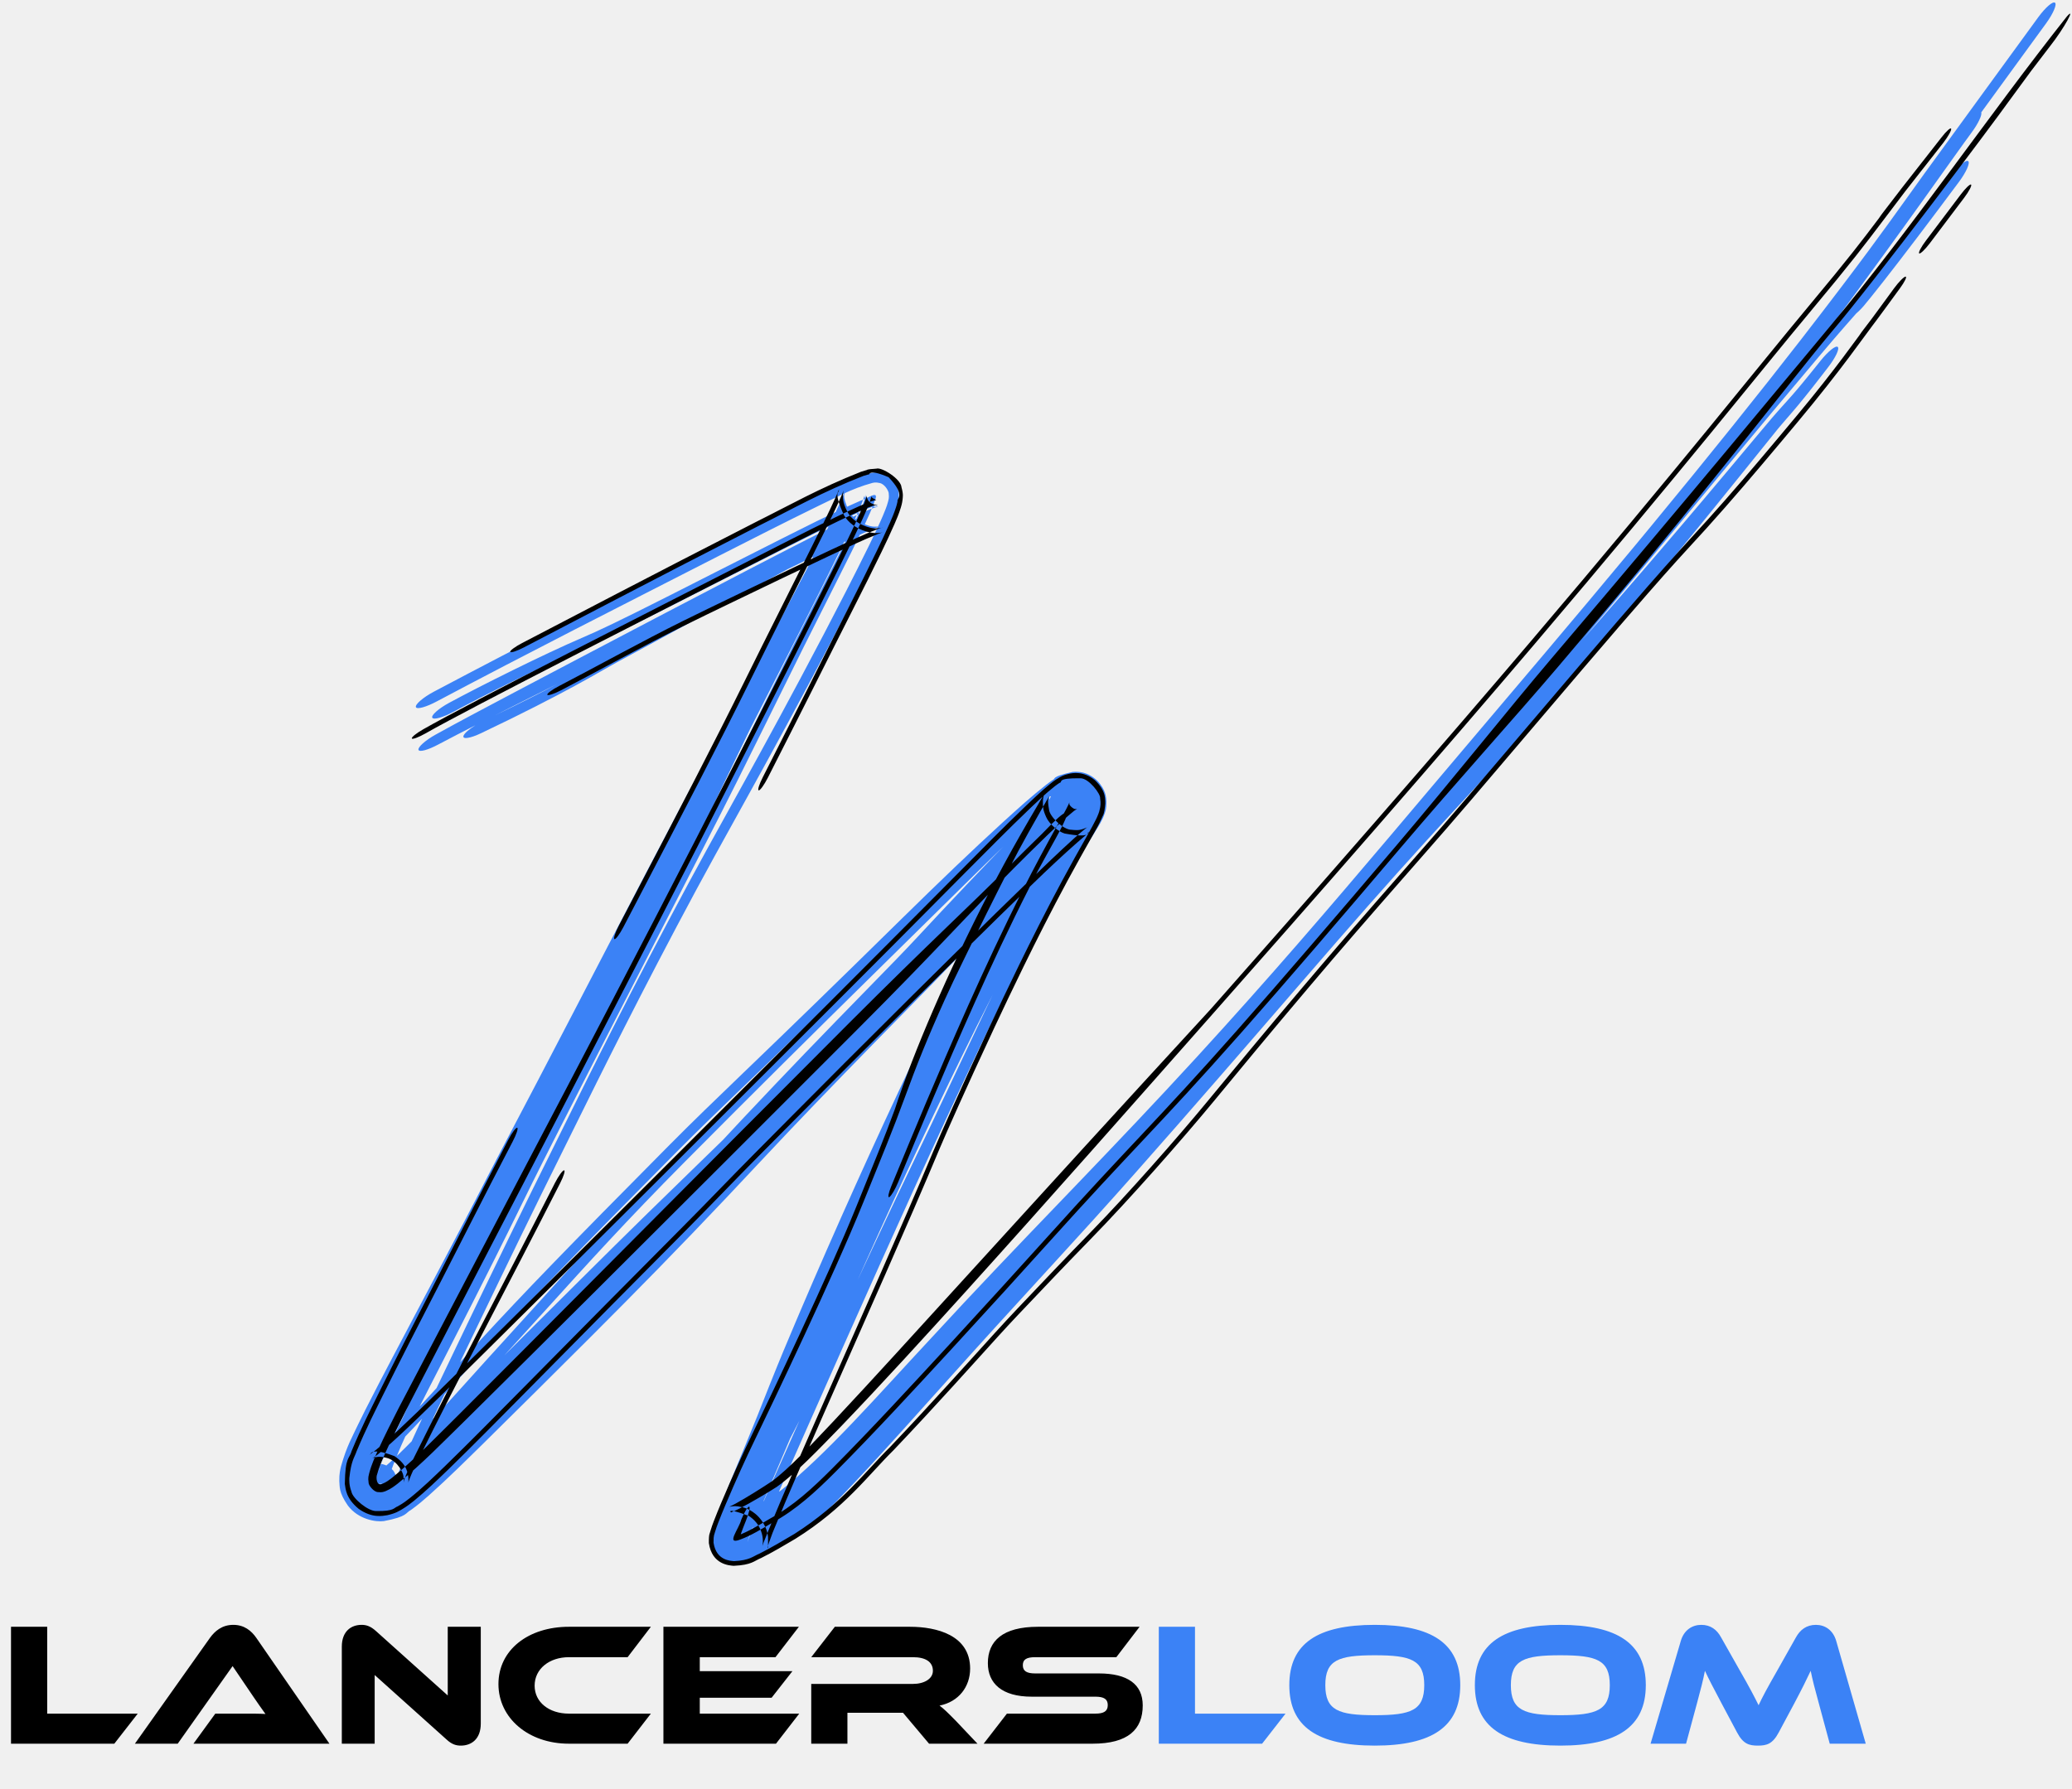
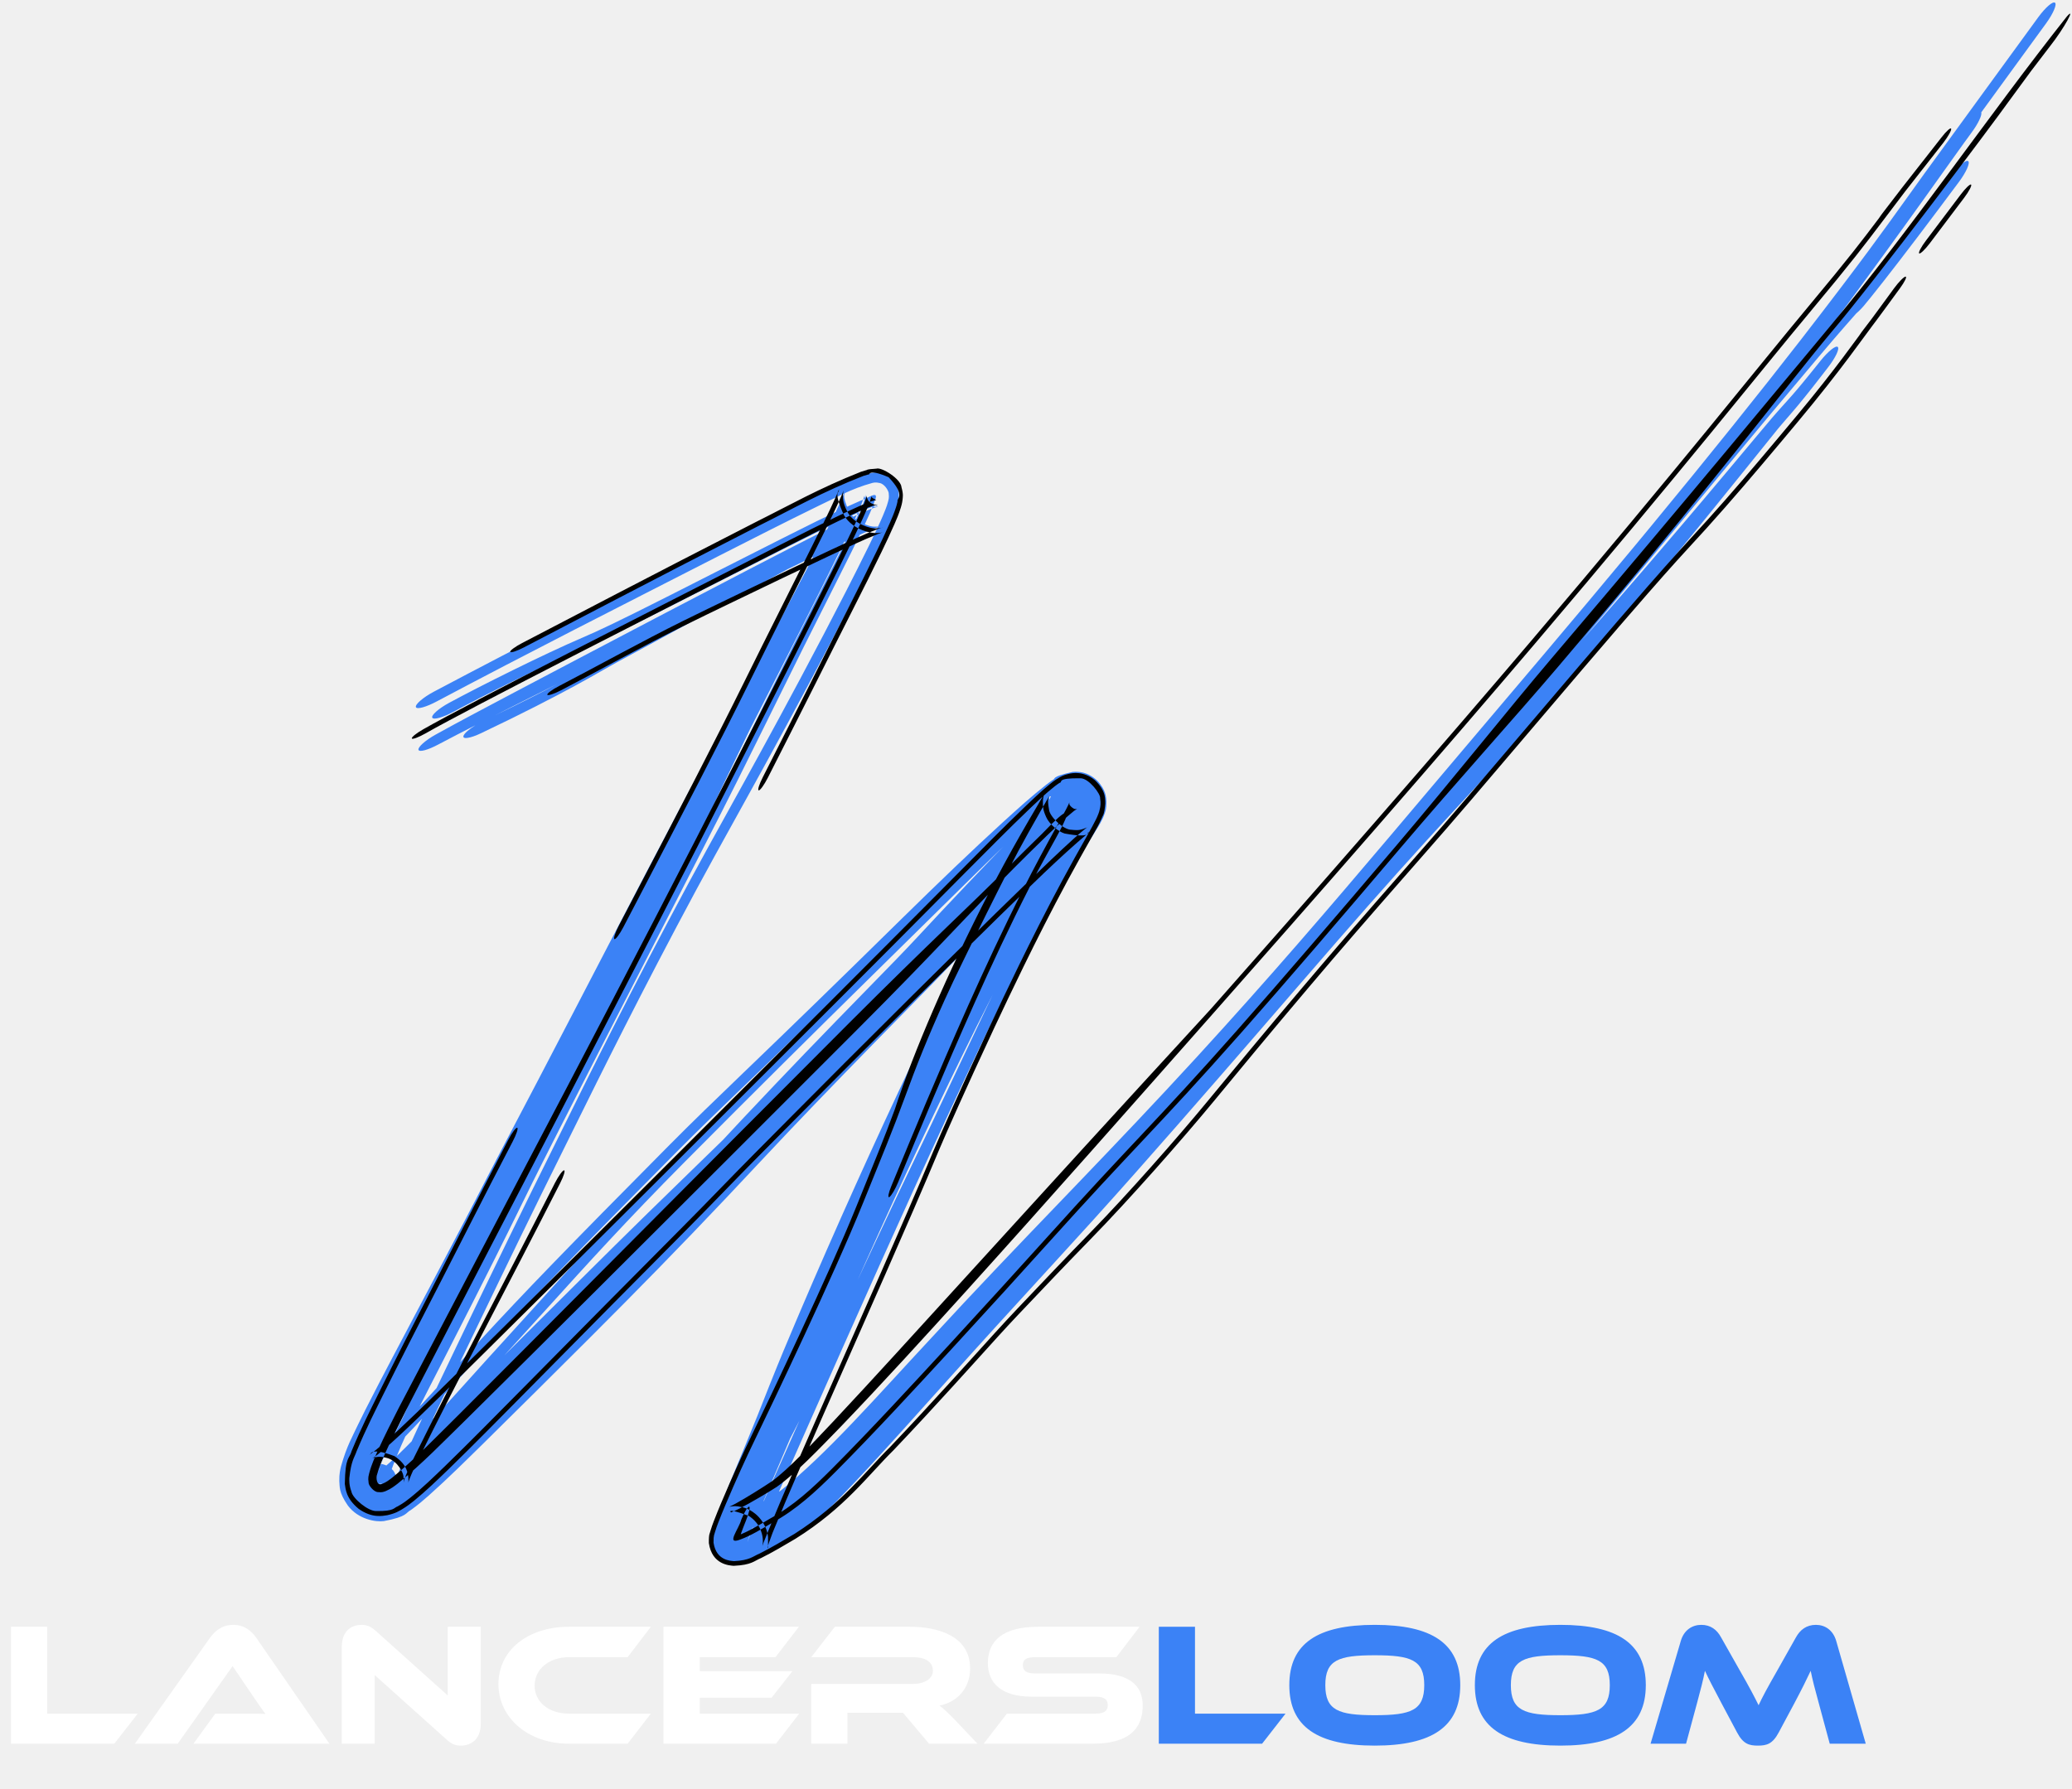
<svg xmlns="http://www.w3.org/2000/svg" width="417" height="360" viewBox="0 0 417 360" fill="none">
  <path d="M134.703 230.512C139.391 225.786 143.891 221.451 149.573 215.982C149.576 215.979 149.579 215.976 149.582 215.973C150.396 215.19 151.233 214.385 152.094 213.556C159.062 206.849 168.079 198.116 181.587 184.827C189.022 177.519 195.864 170.971 201.819 165.531C204.873 162.755 207.491 160.378 210.497 158.009C210.891 157.705 211.271 157.416 211.778 157.064C212.652 156.692 211.264 156.434 215.871 155.382C216.961 155.317 218.766 155.252 220.789 157.109C222.655 159.031 222.601 160.615 222.673 161.332C222.679 163.025 222.478 163.141 222.368 163.617C222.157 164.283 221.994 164.606 221.841 164.929C221.566 165.488 221.328 165.896 221.107 166.272C220.235 167.725 219.523 168.795 218.826 169.873C217.792 171.469 216.776 173.078 214.376 177.316C212.814 180.083 210.73 183.876 207.843 189.419C206.309 192.364 204.541 195.825 202.51 199.893C195.772 213.347 185.895 234.892 176.945 254.83C171.515 266.924 166.412 278.444 162.551 287.164C159.739 293.531 156.91 299.852 154.242 306.134C153.591 307.681 152.884 309.37 152.456 310.614C152.342 310.701 152.363 312.011 152.405 309.834C152.366 309.459 152.309 308.756 151.752 307.779C151.043 306.552 150.032 306.042 150.07 306.054C149.853 305.891 149.209 305.596 148.687 305.505C147.76 305.347 147.653 305.452 147.492 305.461C147.113 305.561 147.94 305.318 148.523 305.024C151.061 303.793 154.783 301.579 157.114 300.054C166.27 292.821 176.372 281.188 187.606 269.139C196.25 259.73 204.899 250.723 213.621 241.64C214.729 240.486 215.874 239.291 216.976 238.143C224.69 230.098 232.581 221.821 240.907 212.731C255.753 196.517 267.148 183.187 279.7 168.37C284.61 162.572 289.689 156.55 295.214 150.02C303.943 139.704 316.534 124.918 328.996 109.894C330.037 108.639 331.129 107.317 332.175 106.051C332.181 106.044 332.186 106.038 332.191 106.031C343.558 92.276 354.513 78.598 362.373 68.465C374.891 52.306 379.301 46.048 383.051 40.847C384.459 38.883 385.752 37.072 387.307 34.918C392.916 27.161 401.463 15.511 410.082 3.643C410.115 3.598 410.148 3.552 410.181 3.507C411.611 1.538 413.13 0.211 413.572 0.544C414.013 0.878 413.209 2.747 411.778 4.716C407.21 11.001 402.746 17.128 398.744 22.611C398.921 23.173 398.132 24.861 396.832 26.625C393.565 31.028 383.992 44.827 368.331 65.974C369.512 64.594 370.484 63.475 371.366 62.464C372.395 61.285 373.173 60.407 373.854 59.634C375.278 58.017 376.201 56.969 377.792 54.999C381.394 50.409 386.921 43.12 392.683 35.368C394.134 33.417 395.667 32.098 396.104 32.435C396.543 32.772 395.719 34.64 394.267 36.593C394.238 36.632 394.21 36.67 394.181 36.708C388.47 44.393 382.756 51.929 378.986 56.726C378.02 57.956 377.198 58.988 376.567 59.773C376.064 60.397 375.424 61.19 375.065 61.603C375.017 61.659 374.925 61.764 374.812 61.889C374.81 61.891 374.808 61.892 374.806 61.895C374.743 61.964 374.423 62.319 374.046 62.675C373.97 62.746 373.804 62.902 373.598 63.072C373.553 63.123 373.508 63.174 373.464 63.224C372.839 63.93 372.198 64.655 371.519 65.429C368.841 68.481 364.692 73.363 356.134 83.593C348.252 93.014 335.122 109.033 318.46 128.815C319.623 127.498 320.757 126.21 321.925 124.876C324.841 121.548 327.715 118.243 330.626 114.866C331.741 113.573 332.804 112.338 333.93 111.023C335.725 108.929 337.505 106.844 339.286 104.745C340.477 103.343 341.699 101.899 342.894 100.484C342.896 100.481 342.899 100.478 342.902 100.475C344.549 98.525 346.239 96.514 347.906 94.526C348.499 93.82 349.08 93.126 349.654 92.441C351.92 89.732 354.189 87.003 356.788 83.933C357.109 83.563 357.453 83.172 357.722 82.868C358.008 82.544 358.284 82.234 358.545 81.943C358.776 81.686 358.996 81.442 359.206 81.209C359.235 81.178 359.263 81.146 359.291 81.115C359.526 80.854 359.75 80.604 359.964 80.364C360.178 80.125 360.384 79.895 360.584 79.668C360.586 79.665 360.588 79.663 360.59 79.661C360.798 79.424 360.96 79.239 361.183 78.98C361.462 78.655 361.7 78.376 361.986 78.036C362.262 77.707 362.548 77.364 362.834 77.017C363.12 76.671 363.409 76.318 363.701 75.96C363.991 75.605 364.297 75.228 364.598 74.855C364.9 74.482 365.204 74.104 365.508 73.725C365.813 73.346 366.12 72.964 366.426 72.581C367.128 71.707 367.902 70.895 368.54 70.382C369.181 69.867 369.65 69.67 369.85 69.833C370.05 69.996 369.967 70.506 369.616 71.258C369.267 72.008 368.662 72.958 367.977 73.848C367.789 74.092 367.6 74.338 367.41 74.585C367.297 74.732 367.182 74.88 367.068 75.028C366.761 75.425 366.45 75.829 366.135 76.234C365.82 76.64 365.5 77.05 365.183 77.455C364.863 77.862 364.538 78.277 364.205 78.697C363.872 79.116 363.53 79.544 363.179 79.979C362.836 80.404 362.442 80.888 362.093 81.308C361.837 81.618 361.518 81.997 361.25 82.314C360.971 82.645 360.693 82.97 360.424 83.284C360.154 83.598 359.891 83.901 359.64 84.192C359.613 84.223 359.586 84.254 359.559 84.285C359.336 84.544 359.126 84.785 358.927 85.016C358.704 85.274 358.494 85.519 358.294 85.754C358.075 86.012 357.943 86.17 357.781 86.365C355.653 88.981 353.081 92.2 350.605 95.275C350.292 95.663 349.98 96.05 349.67 96.433C348.061 98.43 346.408 100.475 344.796 102.462C343.614 103.919 342.415 105.391 341.232 106.84C339.473 108.996 337.723 111.128 335.943 113.288C334.832 114.635 333.782 115.906 332.674 117.241C329.797 120.71 326.932 124.137 324.004 127.611C321.11 131.042 318.17 134.498 315.205 137.949C312.272 141.361 309.183 144.916 306.183 148.313C303.981 150.804 301.679 153.337 299.542 155.666C298.391 156.921 297.266 158.143 296.155 159.346C296.151 159.35 296.147 159.354 296.143 159.358C295.168 160.415 294.202 161.462 293.246 162.498C291.2 164.717 289.187 166.91 287.191 169.103C285.196 171.295 283.218 173.486 281.235 175.7C279.269 177.897 277.275 180.143 275.314 182.368C273.337 184.612 271.414 186.809 269.388 189.137C266.731 192.19 264.102 195.23 261.4 198.352C258.717 201.454 256.012 204.581 253.309 207.702C252.357 208.802 251.405 209.899 250.457 210.992C250.453 210.997 250.449 211.001 250.446 211.005C248.701 213.017 246.909 215.081 245.158 217.094C242.412 220.25 239.666 223.399 236.927 226.526C234.146 229.7 231.372 232.854 228.574 236.011C225.741 239.208 222.889 242.405 219.928 245.673C217.32 248.553 214.68 251.446 212.069 254.301C211.384 255.05 210.722 255.772 210.019 256.54C206.768 260.091 203.601 263.548 200.518 266.941C197.426 270.342 194.369 273.736 191.235 277.226C188.129 280.685 185.014 284.167 181.836 287.689C178.646 291.223 175.478 294.717 172.182 298.214C168.819 301.682 165.75 305.29 160.963 308.513C158.655 310 156.281 311.543 153.696 312.968C152.217 313.651 151.645 314.545 148.044 314.941C147.573 314.954 146.651 314.917 145.687 314.499C145.145 314.19 145.446 314.617 144.115 313.391C142.794 311.851 142.94 310.815 142.884 310.334C142.935 308.519 143.145 308.512 143.261 307.974C143.513 307.127 143.755 306.468 144.003 305.789C144.402 304.707 144.799 303.694 145.201 302.68C145.784 301.21 146.385 299.736 146.956 298.341C147.941 295.939 148.9 293.624 149.829 291.369C150.763 289.104 151.649 286.94 152.516 284.793C153.39 282.623 154.117 280.789 154.962 278.613C157.076 273.323 158.442 270.098 159.968 266.5C160.27 265.788 160.577 265.063 160.896 264.311C162.734 259.998 164.598 255.696 166.454 251.465C168.328 247.194 170.194 242.994 172.105 238.749C173.996 234.546 175.922 230.322 177.863 226.12C179.801 221.925 181.756 217.748 183.744 213.571C185.73 209.4 187.795 205.132 189.808 201.071C190.97 198.726 192.228 196.233 193.416 193.915C194.257 192.276 195.126 190.599 195.956 189.015C196.307 188.344 196.633 187.725 196.982 187.063C198.144 184.861 199.309 182.68 200.425 180.61C201.543 178.534 202.634 176.528 203.71 174.56C204.785 172.592 205.852 170.652 206.914 168.733C208.013 166.744 208.951 165.073 210.081 163.011C210.444 162.345 210.824 161.649 211.129 161.057C211.283 160.758 211.415 160.49 211.498 160.296C211.533 160.214 211.559 160.133 211.521 160.221C211.713 160.674 210.381 158.997 211.886 164.01C213.285 166.785 216.753 166.89 217.215 166.71C217.887 166.605 218.249 166.43 218.361 166.386C218.659 166.254 218.691 166.222 218.702 166.222C218.703 166.227 218.549 166.343 218.416 166.455C218.099 166.716 217.74 167.033 217.361 167.377C216.608 168.062 215.822 168.812 215.021 169.59C213.438 171.131 211.902 172.677 210.307 174.296C209.829 174.783 209.271 175.351 208.772 175.863C207.229 177.445 205.699 179.031 204.151 180.645C202.644 182.218 201.13 183.81 199.622 185.406C198.138 186.977 196.649 188.563 195.138 190.181C192.601 192.902 190.123 195.467 187.921 197.729C185.723 199.986 183.646 202.097 181.609 204.17C181.235 204.55 180.859 204.933 180.481 205.318C178.841 206.986 177.257 208.598 175.66 210.229C173.734 212.196 171.821 214.158 169.912 216.125C168.02 218.075 166.116 220.046 164.251 221.988C162.359 223.959 160.563 225.839 158.63 227.875C156.72 229.886 154.79 231.944 152.673 234.201C150.58 236.434 148.376 238.782 146.142 241.144C143.905 243.509 141.623 245.905 139.357 248.263C137.074 250.639 134.777 253.01 132.515 255.327C130.22 257.678 127.948 259.989 125.678 262.283C123.396 264.59 121.07 266.928 118.848 269.147C115.302 272.689 111.693 276.284 108.146 279.807C104.575 283.354 101.007 286.891 97.423 290.421C93.818 293.956 90.296 297.472 86.261 301.069C85.204 301.994 84.188 302.894 82.668 303.976C81.574 304.518 82.131 305.272 77.237 306.196C75.678 306.404 72.125 305.889 70.006 303.062C68.098 300.301 68.411 299.24 68.285 298.129C68.26 296.621 68.487 295.81 68.621 295.208C69.837 290.914 70.897 289.285 72.063 286.757C72.552 285.75 73.071 284.708 73.581 283.696C75.375 280.145 77.197 276.674 79.014 273.222C79.027 273.198 79.04 273.174 79.053 273.149C81.376 268.739 83.668 264.418 85.989 260.028C86.827 258.444 87.662 256.865 88.478 255.319C89.294 253.773 90.128 252.19 90.933 250.659C91.751 249.106 92.57 247.545 93.363 246.028C94.174 244.477 94.955 242.978 95.743 241.458C96.471 240.055 97.18 238.678 97.96 237.165C98.031 237.026 98.103 236.888 98.174 236.749C99.037 235.075 99.998 233.222 100.924 231.464C103.352 226.859 105.723 222.345 108.121 217.76C110.52 213.175 112.912 208.584 115.315 203.965C116.255 202.158 117.196 200.346 118.139 198.531C119.607 195.708 121.078 192.876 122.557 190.034C124.989 185.358 127.422 180.691 129.894 175.968C132.348 171.281 134.817 166.586 137.306 161.875C139.779 157.195 142.299 152.448 144.759 147.83C147.534 142.62 150.277 137.474 153.024 132.302C155.766 127.138 158.517 121.941 161.195 116.817C163.882 111.655 166.615 106.449 168.956 101.458C169.476 100.428 170.252 98.197 170.053 99.053C170.187 99.459 169.172 99.31 170.929 103.002C172.118 105.155 175.179 106.095 176.074 106.014C177.151 106.034 177.469 105.885 177.541 105.878C177.416 105.902 177.236 105.946 177.059 105.999C176.687 106.111 176.108 106.33 175.522 106.569C173.122 107.558 170.443 108.824 167.862 110.047C164.745 111.53 161.616 113.055 158.48 114.593C156.861 115.471 155.302 116.32 153.804 117.138C142.748 123.178 134.758 127.598 124.166 133.311C123.16 133.865 122.34 134.333 121.353 134.896C121.162 135.005 120.961 135.119 120.756 135.236C119.466 135.972 117.968 136.821 115.879 137.957C111.723 140.223 105.236 143.597 96.782 147.608C94.659 148.617 93.081 148.873 93.27 148.154C93.413 147.645 94.365 146.807 95.674 145.996C93.147 147.284 90.649 148.566 88.189 149.875C87.207 150.398 86.246 150.807 85.499 151.01C84.753 151.212 84.29 151.187 84.218 150.932C84.145 150.676 84.468 150.21 85.11 149.637C85.752 149.064 86.656 148.438 87.642 147.889C90.253 146.438 92.882 145.027 95.527 143.615C98.185 142.197 100.807 140.808 103.465 139.403C106.129 137.996 108.767 136.605 111.431 135.202C114.083 133.805 116.744 132.405 119.407 131.005C122.085 129.598 124.714 128.215 127.389 126.812C128.991 125.97 130.612 125.121 132.204 124.286C132.797 123.975 133.376 123.671 133.955 123.368C134.428 123.12 134.906 122.871 135.395 122.615C140.549 119.916 145.756 117.197 150.921 114.518C156.11 111.828 161.299 109.144 166.497 106.549C169.091 105.261 171.718 103.954 174.265 102.857C174.891 102.591 175.519 102.34 176.058 102.173C176.106 102.097 177.566 101.978 176.025 102.026C174.526 101.987 173.825 99.664 173.987 99.774C173.998 99.584 173.999 99.681 173.979 99.752C173.755 100.634 173.118 102.116 172.558 103.385C170.217 108.604 167.581 113.857 164.995 119.056C162.403 124.247 159.746 129.493 157.109 134.685C155.075 138.689 153.043 142.677 150.993 146.694C150.242 148.256 149.453 149.883 148.715 151.404C146.51 155.947 144.36 160.468 142.232 164.937C146.226 157.079 149.37 150.73 152.354 144.685C152.757 143.869 153.141 143.088 153.539 142.282C157.596 134.049 161.515 126.173 166.866 115.608C168.764 111.846 170.546 108.279 172.131 104.901C172.909 103.228 173.713 101.493 174.17 100.104C174.426 100.048 173.665 98.379 174.704 100.965C176.608 102.565 176.724 101.505 176.479 101.749C176.274 101.8 176.134 101.838 175.959 101.891C175.292 102.092 174.525 102.402 173.79 102.713C167.77 105.359 162.393 108.15 157.641 110.521C148.169 115.294 141.082 118.922 135.642 121.671C124.765 127.176 120.032 129.446 115.528 131.377C109.153 134.112 97.212 140.055 91.328 143.247C89.189 144.403 87.256 144.963 86.999 144.473C86.736 143.987 88.263 142.627 90.409 141.467C96.648 138.082 109.564 131.637 117.151 128.387C120.531 126.939 124.346 125.141 135.064 119.717C140.419 117.012 147.427 113.424 156.861 108.671C161.602 106.308 166.906 103.546 173.07 100.843C174.444 100.457 177.086 98.392 176.061 100.767C175.503 102.424 174.711 104.097 173.918 105.81C172.314 109.224 170.525 112.803 168.618 116.582C163.451 126.784 159.674 134.376 155.672 142.502C155.27 143.315 154.885 144.098 154.488 144.902C154.486 144.907 154.483 144.912 154.481 144.917C150.806 152.363 146.786 160.48 141.221 171.322C128.378 196.345 111.162 229.967 107.17 238.026C106.399 239.584 105.63 241.147 104.846 242.744C101.798 248.951 98.15 256.358 89.579 273.1C87.71 276.76 85.524 280.981 83.159 285.674C81.53 289.226 79.875 292.756 78.712 296.075C78.456 296.77 78.204 297.982 78.267 297.811C78.321 297.791 78.011 296.544 76.918 296.277C76.054 296.109 76.093 296.294 76.102 296.248C76.18 296.206 76.501 296.005 76.787 295.787C77.974 294.884 79.276 293.646 80.398 292.57C84.435 288.657 87.998 284.717 91.435 280.933C92.423 279.842 93.415 278.74 94.412 277.633C96.799 274.981 99.222 272.287 101.552 269.745C103.459 267.668 105.375 265.549 107.451 263.255C114.963 254.953 123.975 244.977 136.291 232.571C149.347 219.419 160.626 208.241 170.365 198.638C163.189 205.647 157.595 211.049 152.937 215.535C152.06 216.378 151.217 217.19 150.404 217.973C144.681 223.481 140.518 227.492 136.161 231.884C115.334 252.881 107.664 260.838 99.17 270.054C96.919 272.494 94.482 275.181 91.863 278.061C89.201 280.982 86.406 284.062 83.398 287.25C81.938 288.797 80.359 290.441 78.77 291.986C77.952 292.777 77.184 293.5 76.397 294.155C76.046 294.45 75.64 294.749 75.497 294.841C75.521 294.893 75.187 294.771 76.507 294.692C77.136 294.627 78.821 295.281 79.375 296.386C79.846 297.246 79.777 297.66 79.791 297.826C79.945 296.658 82.608 290.537 84.547 286.425C86.633 281.952 88.859 277.312 91.148 272.537C91.15 272.534 91.151 272.53 91.153 272.526C92.07 270.619 92.98 268.725 93.877 266.854C99.478 255.207 105.387 242.997 111.278 231.16C111.916 229.879 112.652 228.388 113.517 226.634C118.483 216.575 127.214 198.902 138.598 177.734C141.108 173.065 143.763 168.274 146.798 162.787C147.722 161.118 148.682 159.382 149.681 157.571C153.982 149.763 159.212 140.227 165.915 127.432C168.684 122.129 171.728 116.266 174.825 109.953C175.609 108.346 176.367 106.773 177.129 105.083C177.516 104.222 177.88 103.395 178.239 102.46C178.411 102.003 178.586 101.542 178.749 100.896C178.81 100.554 178.967 100.337 178.863 99.339C178.883 98.937 178.129 97.442 177.023 97.226C176.113 97.009 175.77 97.189 175.566 97.213C171.249 98.395 168.311 100.158 164.805 101.79C158.092 105.064 151.362 108.498 144.702 111.884C124.629 122.14 106.237 131.46 87.974 141.155C87.971 141.157 87.967 141.159 87.963 141.162C85.805 142.319 83.9 142.863 83.701 142.34C83.509 141.814 85.108 140.416 87.273 139.257C105.595 129.539 123.912 120.256 143.935 110.027C150.497 106.691 157.177 103.282 163.891 100.008C167.516 98.341 170.055 96.644 175.245 95.234C175.607 95.224 176.282 94.757 178.273 95.561C180.456 96.573 180.869 98.859 180.882 99.373C180.948 100.742 180.75 101.057 180.673 101.459C180.47 102.235 180.266 102.761 180.085 103.238C179.697 104.242 179.323 105.089 178.918 105.989C178.137 107.714 177.358 109.33 176.566 110.952C173.411 117.379 170.339 123.291 167.532 128.665C160.723 141.656 155.389 151.381 151.023 159.305C149.96 161.234 148.983 162.998 148.032 164.719C145.037 170.131 142.54 174.636 140.159 179.064C129.136 199.561 120.728 216.577 115.751 226.66C114.86 228.462 114.086 230.03 113.423 231.362C107.641 242.98 101.819 255.008 96.231 266.629C95.327 268.508 94.409 270.416 93.536 272.238C93.535 272.241 93.533 272.245 93.531 272.249C89.103 281.631 83.754 291.947 81.752 298.316C81.737 298.385 81.765 298.441 81.799 298.024C81.694 298.107 82.586 294.886 78.176 292.963C74.82 292.183 74.904 293.08 74.626 293.028C74.474 293.093 74.542 293.055 74.62 292.991C75.052 292.669 75.814 292.003 76.517 291.34C77.967 289.976 79.395 288.506 80.782 287.053C83.58 284.118 86.171 281.267 88.726 278.466C91.48 275.444 94.092 272.566 96.692 269.746C105.69 259.984 113.811 251.573 134.703 230.512ZM99.582 144.011C104.858 141.482 109.086 139.318 112.232 137.644C109.541 138.995 106.842 140.35 104.158 141.702C102.633 142.47 101.106 143.24 99.582 144.011ZM81.047 285.419C81.447 284.551 81.851 283.682 82.254 282.818C81.09 285.138 79.893 287.543 78.761 289.941C78.054 291.444 77.392 292.885 76.78 294.406C76.473 295.176 76.181 295.952 75.974 296.732C75.707 297.347 75.807 299.201 76.94 298.608C74.742 299.038 76.174 296.316 76.428 295.392C76.892 294.148 77.362 293.093 77.906 291.899C78.924 289.682 80.022 287.467 81.047 285.419ZM137.742 233.953C126.127 245.652 117.863 254.8 110.392 263.056C108.258 265.415 106.135 267.755 104.091 269.988C103.219 270.937 102.355 271.887 101.512 272.82C106.789 267.572 111.675 262.707 115.645 258.753C127.525 246.921 134.369 240.272 140.385 234.43C142.125 232.741 143.8 231.115 145.503 229.454C146.842 228.012 148.239 226.512 149.651 225.008C151.634 222.897 153.783 220.623 155.832 218.468C157.887 216.305 159.989 214.107 162.056 211.958C164.128 209.804 166.209 207.654 168.279 205.524C170.209 203.537 172.151 201.548 174.046 199.608C174.154 199.497 174.262 199.387 174.369 199.277C176.338 197.261 178.276 195.279 180.06 193.438C181.845 191.594 183.341 190.03 184.64 188.628C186.278 186.863 187.94 185.081 189.589 183.324C191.275 181.53 192.882 179.827 194.572 178.053C196.208 176.332 197.913 174.556 199.539 172.872C200.088 172.305 200.664 171.711 201.18 171.179C201.416 170.937 201.687 170.659 201.932 170.407C198.56 173.684 195.081 177.107 191.517 180.622C186.358 185.71 180.832 191.139 174.739 197.141C164.362 207.36 152.353 219.234 137.742 233.953ZM194.78 210.791C195.64 208.964 196.906 206.261 198.551 202.814C198.95 201.979 199.344 201.154 199.788 200.233C199.777 200.254 199.766 200.276 199.756 200.297C198.629 202.49 197.581 204.559 196.484 206.757C194.517 210.703 192.638 214.547 190.756 218.451C188.867 222.37 187.008 226.284 185.163 230.213C183.315 234.149 181.48 238.107 179.677 242.035C177.856 246.004 176.078 249.918 174.298 253.885C173.734 255.141 173.163 256.419 172.601 257.681C173.914 254.883 175.276 251.963 176.717 248.883C177.866 246.428 179.07 243.862 180.342 241.171C180.829 240.143 181.425 238.896 182.119 237.448C184.879 231.696 189.192 222.686 194.78 210.791ZM159.02 289.574C158.634 290.486 158.239 291.415 157.847 292.336C156.746 294.919 155.667 297.437 154.612 299.919C153.88 301.64 153.145 303.379 152.455 305.053C152.153 305.786 151.875 306.468 151.593 307.178C151.144 308.309 150.63 309.63 150.422 310.408C153.137 302.984 157.144 294.548 160.736 286.318C160.785 286.207 160.837 286.09 160.884 285.984C160.239 287.227 159.623 288.412 159.02 289.574Z" fill="#3B82F6" />
  <path d="M112.538 138.082C120.225 134.086 129.613 128.88 137.299 125.077C137.406 125.024 137.514 124.971 137.622 124.917C140.763 123.364 143.982 121.806 147.872 119.933C148.363 119.697 148.877 119.45 149.395 119.2C154.002 116.991 159.695 114.226 167.363 110.623C170.547 109.139 173.848 107.576 176.435 106.577C176.742 106.461 177.014 106.368 177.207 106.311C177.306 106.282 177.381 106.263 177.453 106.247C177.375 106.223 178.543 106.168 176.405 106.357C175.565 106.527 171.829 105.572 170.539 103.011C169.432 100.918 169.705 100.059 169.664 99.644C169.708 98.756 169.771 98.768 169.773 98.702C169.786 98.646 169.695 98.923 169.595 99.171C169.158 100.279 168.471 101.757 167.844 103.079C165.234 108.536 162.608 113.686 160.342 118.215C155.799 127.256 152.507 133.899 150.93 137.096C144.663 149.782 137.685 163.197 128.144 181.483C127.27 183.158 126.375 184.869 125.458 186.626C124.714 188.052 123.911 189.134 123.663 189.044C123.415 188.956 123.816 187.73 124.56 186.304C125.459 184.583 126.332 182.91 127.187 181.272C127.19 181.264 127.194 181.257 127.198 181.249C136.8 162.848 143.625 149.727 149.749 137.333C151.348 134.092 154.723 127.286 159.378 118.025C161.703 113.38 164.394 108.11 167.053 102.54C167.69 101.196 168.4 99.65 168.771 98.681C168.854 98.488 168.915 98.181 168.807 98.711C169.012 99.219 167.532 98.641 169.862 103.72C171.698 106.854 175.773 107.453 176.623 107.297C177.817 107.215 177.884 107.103 177.861 107.122C177.483 107.203 177.181 107.302 176.499 107.566C173.812 108.636 170.454 110.227 167.191 111.754C159.447 115.404 153.701 118.194 149.064 120.421C148.552 120.667 148.065 120.901 147.581 121.134C147.57 121.14 147.558 121.145 147.547 121.151C143.624 123.041 140.553 124.527 137.545 126.015C137.481 126.047 137.418 126.079 137.354 126.111C129.583 129.956 120.375 135.074 112.927 138.945C111.49 139.691 110.259 140.094 110.151 139.856C110.045 139.617 111.104 138.827 112.538 138.082ZM173.715 242.096C170.565 249.871 165.955 260.025 161.809 268.954C157.634 277.937 153.754 286.053 151.904 289.856C150.093 293.583 148.202 297.744 146.041 302.84C145.551 304.006 145.037 305.239 144.533 306.559C144.316 307.137 144.11 307.676 143.888 308.426C143.797 308.884 143.58 308.9 143.604 310.535C144.148 314.189 147.084 314.185 147.74 314.252C150.908 314.095 151.518 313.288 152.879 312.72C155.32 311.493 157.538 310.154 159.911 308.754C169.473 302.646 174.183 296.165 179.164 291.246C183.91 286.255 187.738 282.078 190.844 278.671C192.121 277.271 193.349 275.915 194.437 274.713C194.438 274.711 194.44 274.709 194.442 274.707C198.671 270.03 201.759 266.592 204.773 263.414C210.058 257.845 214.345 253.32 219.642 247.89C226.926 240.429 236.758 229.266 242.912 221.814C243.248 221.407 243.592 220.989 243.942 220.566C248.414 215.149 253.893 208.502 262.254 198.622C269.194 190.418 275.348 183.359 280.813 177.124C282.379 175.337 283.875 173.634 285.31 171.997C288.933 167.864 292.164 164.168 295.17 160.634C313.776 138.754 324.542 126.125 331.388 118.3C336.677 112.243 339.703 108.952 341.896 106.567C342.555 105.851 343.134 105.223 343.685 104.61C348.523 99.238 352.852 94.141 357.987 88.014C359.134 86.645 360.304 85.245 361.552 83.75C365.684 78.796 368.62 75.001 370.904 71.963C371.892 70.648 372.757 69.476 373.57 68.37C373.585 68.349 373.6 68.329 373.615 68.308C373.728 68.155 373.841 68.002 373.952 67.851C374.036 67.737 374.118 67.623 374.202 67.509C374.232 67.462 374.26 67.421 374.281 67.39C374.297 67.365 374.31 67.346 374.318 67.334C374.32 67.331 374.321 67.329 374.323 67.326C374.472 67.104 374.607 66.918 374.634 66.88C374.682 66.813 374.726 66.755 374.748 66.725C374.864 66.568 375.02 66.362 375.124 66.225C375.39 65.876 375.854 65.269 376.565 64.339C377.175 63.524 377.751 62.737 378.478 61.741C378.524 61.678 378.569 61.616 378.615 61.553C379.322 60.584 380.137 59.465 381.183 58.04C382.131 56.75 383.16 55.703 383.5 55.684C383.835 55.671 383.342 56.708 382.4 57.993C381.421 59.328 380.646 60.394 379.944 61.356C379.9 61.418 379.855 61.479 379.811 61.541C379.077 62.547 378.369 63.515 377.612 64.525C377.357 64.865 377.093 65.216 376.844 65.543C376.403 66.134 375.891 66.83 375.304 67.63C375.185 67.792 375.062 67.959 374.936 68.13C374.132 69.225 373.171 70.531 372.103 71.954C369.572 75.325 366.303 79.546 361.805 84.934C360.606 86.371 359.487 87.707 358.353 89.061C353.189 95.219 348.565 100.661 343.398 106.392C342.696 107.169 342.012 107.913 341.275 108.714C339.069 111.112 336.516 113.879 331.619 119.483C325.088 126.944 314.572 139.275 296.07 161.036C292.914 164.747 289.468 168.689 285.781 172.893C284.375 174.497 282.933 176.141 281.462 177.819C276.081 183.959 270.119 190.797 263.42 198.717C255.25 208.375 249.905 214.859 245.464 220.243C245.31 220.429 245.156 220.616 245.003 220.802C244.812 221.033 244.623 221.262 244.436 221.489C237.881 229.429 227.416 241.326 219.386 249.545C214.309 254.747 210.191 259.093 204.936 264.629C202.334 267.368 199.67 270.337 195.533 274.913C194.389 276.177 193.083 277.618 191.687 279.151C188.506 282.639 184.634 286.865 179.808 291.941C174.731 296.933 170.033 303.541 160.076 309.758C157.773 311.113 155.623 312.408 153.185 313.624C151.782 314.181 151.338 315.036 147.643 315.194C146.856 315.12 143.297 315.007 142.661 310.615C142.63 308.65 142.878 308.692 142.972 308.187C143.207 307.392 143.416 306.844 143.634 306.263C144.158 304.887 144.692 303.609 145.21 302.378C147.388 297.244 149.501 292.574 151.587 288.292C153.309 284.757 157.063 276.914 161.129 268.167C165.222 259.354 169.474 249.963 172.243 243.121C172.531 242.411 172.822 241.694 173.112 240.978C175.614 234.811 178.187 228.527 180.06 223.375C183.895 211.659 190.71 195.797 198.978 179.802C201.04 175.819 203.223 171.791 205.471 167.862C206.592 165.899 207.75 163.935 208.834 162.086C209.361 161.186 209.978 160.124 210.203 159.672C210.24 159.633 210.273 159.373 210.039 160.24C209.985 160.541 209.866 160.725 209.887 161.891C209.945 162.498 209.867 162.981 210.559 164.495C211.164 165.89 213.027 167.427 214.273 167.788C219.893 168.808 218.501 167.494 219.115 167.565C219.911 167.117 219.253 167.482 219.005 167.701C213.237 172.532 207.006 178.747 201.855 183.731C201.587 183.993 201.315 184.258 201.039 184.528C176.987 208.125 159.806 225.56 153.918 231.474C153.644 231.75 153.394 232.002 153.17 232.228C152.969 232.43 152.789 232.613 152.629 232.774C150.232 235.189 148.134 237.347 145.937 239.608C145.817 239.731 145.697 239.855 145.577 239.978C143.254 242.369 140.812 244.877 137.9 247.804C127.062 258.694 118.257 267.614 110.627 275.339C109.227 276.756 107.864 278.134 106.502 279.512C106.498 279.516 106.494 279.52 106.49 279.524C100.592 285.48 95.457 290.712 90.308 295.717C87.927 298.01 85.82 300.063 83.31 302.111C82.603 302.672 81.989 303.167 80.914 303.817C80.291 304.157 79.741 304.597 77.963 305.003C77.003 305.15 74.893 305.657 72.176 303.72C69.59 301.584 69.576 299.756 69.395 298.715C69.484 293.079 70.325 293.741 70.78 292.053C72.778 287.214 74.493 283.953 76.019 280.83C76.952 278.948 77.853 277.152 78.675 275.518C80.486 271.922 82.046 268.852 83.683 265.685C86.772 259.71 89.599 254.161 92.365 248.736C92.617 248.241 92.858 247.77 93.103 247.29C96.118 241.377 99.082 235.577 102.296 229.432C103.038 228.012 103.849 226.922 104.096 227.013C104.342 227.105 103.933 228.344 103.191 229.763C100.07 235.729 97.173 241.396 94.161 247.302C93.915 247.786 93.67 248.266 93.423 248.751C90.649 254.191 87.784 259.812 84.635 265.903C83.069 268.934 81.58 271.863 79.806 275.381C78.991 276.999 78.067 278.838 77.065 280.854C75.523 283.999 73.788 287.317 71.778 292.112C71.303 293.494 70.69 293.961 70.302 297.52C70.295 297.969 70.225 298.901 70.729 300.262C70.946 301.622 74.144 304.276 75.759 304.167C79.424 304.233 79.257 303.482 80.019 303.237C81.3 302.521 81.805 302.083 82.509 301.54C85.087 299.463 87.158 297.434 89.567 295.118C94.625 290.206 99.726 285.01 105.606 279.073C106.98 277.683 108.342 276.305 109.772 274.856C117.411 267.124 126.272 258.147 137.166 247.2C139.919 244.434 142.232 242.058 144.547 239.676C144.677 239.543 144.807 239.409 144.936 239.276C147.114 237.036 149.329 234.756 151.86 232.206C152.199 231.865 152.631 231.43 153.15 230.906C159.049 224.982 176.295 207.479 200.443 183.788C200.519 183.715 200.594 183.641 200.669 183.569C204.697 179.632 208.334 176.104 211.557 173.045C213.2 171.486 214.722 170.059 216.159 168.765C216.86 168.135 217.568 167.513 218.18 167.013C218.451 166.789 218.792 166.532 218.863 166.488C218.824 166.48 219.154 166.449 217.979 166.87C217.566 166.952 217.333 167.226 215.598 167.027C214.036 167.054 211.195 164.351 211.116 162.928C210.697 160.602 211.121 160.625 211.131 160.305C210.83 160.788 208.218 165.373 206.968 167.61C205.527 170.193 204.286 172.524 203.178 174.694C199.682 181.559 197.163 186.682 195.078 190.908C194.684 191.709 194.313 192.467 193.956 193.198C192.423 196.334 191.233 198.816 190.101 201.319C186.69 208.882 184.452 214.454 181.984 221.218C179.886 226.969 177.051 233.884 174.587 239.949C174.583 239.958 174.58 239.967 174.576 239.976C174.283 240.695 173.995 241.404 173.715 242.096ZM394.58 39.19C395.549 37.899 396.492 36.99 396.692 37.157C396.893 37.325 396.273 38.509 395.304 39.8C393.006 42.864 390.692 45.929 388.365 48.992C387.389 50.276 386.441 51.171 386.241 51.004C386.044 50.831 386.669 49.662 387.645 48.377C389.971 45.317 392.284 42.252 394.58 39.19ZM180.772 237.943C180.17 239.39 179.373 240.742 178.993 240.96C178.614 241.176 178.793 240.179 179.394 238.731C179.713 237.965 180.23 236.708 180.931 235.011C183.457 228.917 188.28 217.149 194.831 202.453C198.113 195.119 201.843 187.055 206.079 178.699C208.2 174.515 210.478 170.257 212.857 166.001C213.448 164.936 214.053 163.862 214.609 162.809C214.864 162.328 215.193 161.632 215.215 161.481C215.218 161.493 215.176 161.508 215.216 161.808C215.128 162.117 216.177 162.998 216.485 162.851C216.961 162.8 216.762 162.787 216.714 162.839C216.575 162.921 216.341 163.088 216.116 163.264C214.338 164.689 212.518 166.466 210.736 168.171C208.325 170.497 206.206 172.607 204.164 174.647C195.483 183.347 189.007 190.763 172.389 207.385C154.947 224.844 137.478 242.313 119.989 259.739C111.236 268.458 102.527 277.13 93.711 285.84C89.261 290.175 85.084 294.552 80.038 298.65C79.38 299.139 78.773 299.668 77.624 300.152C77.267 300.268 76.966 300.462 76.07 300.353C75.201 300.337 74.167 298.961 74.187 298.501C74.013 297.332 74.217 297.035 74.309 296.536C74.783 294.739 75.459 293.308 76.083 291.903C77.391 289.032 78.785 286.285 80.208 283.498C103.067 239.757 126.23 196.182 148.589 152.226C155.04 139.533 161.554 126.863 167.855 114.195C169.432 111.01 170.988 107.854 172.467 104.642C173.181 103.074 173.966 101.364 174.374 100.027C174.42 99.871 174.448 99.722 174.445 99.731C174.476 99.486 174.159 101.071 175.989 101.558C177.48 101.538 175.865 101.681 175.753 101.786C175.046 102.015 174.261 102.342 173.469 102.687C167.14 105.525 160.778 108.84 154.435 112.059C133.31 122.86 94.426 142.595 85.618 147.642C84.23 148.423 83.006 148.885 82.889 148.65C82.773 148.416 83.807 147.577 85.201 146.792C93.993 141.757 132.723 122.1 153.786 111.328C160.116 108.113 166.45 104.818 172.836 101.931C173.633 101.581 174.432 101.241 175.208 100.971C175.589 100.838 175.991 100.721 176.346 100.639C176.672 100.741 175.268 100.272 175.394 99.875C175.38 99.69 175.386 99.914 175.344 100.056C174.965 101.473 174.16 103.192 173.451 104.768C171.988 107.958 170.425 111.135 168.853 114.313C162.547 127.003 156.062 139.615 149.618 152.294C127.236 196.297 104.262 240.135 81.628 284.055C80.215 286.86 78.846 289.595 77.568 292.432C76.968 293.79 76.302 295.27 75.892 296.794C75.637 297.336 75.761 299.264 76.918 298.694C77.721 298.398 78.37 297.874 78.956 297.432C83.799 293.481 88.032 289.008 92.445 284.66C101.232 275.885 109.91 267.156 118.642 258.382C136.088 240.847 153.536 223.298 170.999 205.818C187.461 189.352 194.473 183.024 203.13 174.339C205.165 172.304 207.284 170.19 209.739 167.816C220.666 156.327 210.664 171.161 207.326 178.355C203.133 186.582 199.451 194.513 196.2 201.752C189.729 216.22 184.933 227.906 182.371 234.075C181.651 235.818 181.107 237.136 180.772 237.943ZM150.155 306.024C149.743 307.052 149.313 308.133 148.955 309.173C148.9 310.837 147.172 308.911 148.524 309.058C150.468 308.401 152.749 307.003 154.972 305.692C159.667 303.124 163.429 299.677 167.5 295.593C175.501 287.548 183.573 278.761 191.119 270.585C198.486 262.579 205.287 255.099 210.697 249.095C219.053 239.816 224.473 234.052 229.843 228.336C229.9 228.275 229.957 228.215 230.014 228.154C235.357 222.463 240.709 216.747 249.137 207.209C257.64 197.585 269.204 184.121 280.797 170.468C280.806 170.458 280.816 170.447 280.825 170.437C292.363 156.856 303.603 142.719 312.061 132.761C341.545 98.1 359.303 76.441 368.422 65.539C384.371 46.5 400.217 23.192 415.972 3.312C417.814 1.193 415.631 5.435 412.439 9.487C412.325 9.635 412.211 9.782 412.097 9.929C411.013 11.332 410.066 12.562 408.753 14.309C406.869 16.854 405.482 18.756 404.213 20.494C400.939 25.088 377.443 56.434 368.442 67.02C359.781 77.353 343.268 99.301 313.574 134.21C305.266 143.99 293.387 157.112 281.787 170.769C281.755 170.806 281.723 170.843 281.691 170.881C270.181 184.436 258.506 198.034 249.859 207.821C241.127 217.704 235.522 223.686 230.109 229.449C230.056 229.506 230.003 229.562 229.95 229.619C224.652 235.255 219.458 240.778 211.412 249.712C205.876 255.858 199.013 263.406 191.582 271.478C184.062 279.626 176.06 288.332 168.124 296.305C164.113 300.335 160.167 303.933 155.551 306.447C153.323 307.76 151.137 309.12 148.97 309.907C145.96 311.081 148.712 307.783 149.181 305.912C149.778 304.421 150.496 303.257 150.766 303.286C151.034 303.323 150.747 304.554 150.155 306.024ZM155.475 308.575C155.216 309.262 154.955 309.967 154.743 310.585C154.643 310.879 154.543 311.189 154.493 311.372C154.403 311.244 154.625 312.935 154.573 309.377C154.474 308.701 154.361 307.814 153.518 306.436C152.55 304.89 151.279 304.212 151.253 304.186C150.947 303.969 150.216 303.583 149.446 303.401C147.872 303.058 147.692 303.221 147.306 303.231C146.686 303.31 146.723 303.343 146.785 303.304C146.96 303.229 147.501 302.97 148.038 302.675C150.192 301.493 153.404 299.48 155.318 298.2C158.821 295.637 163.506 290.563 167.681 286.159C176.164 277.106 184.609 267.761 193.097 258.457C209.984 239.907 226.914 221.349 243.705 203.084C252.29 193.369 264.243 179.805 276.105 166.191C276.24 166.038 276.374 165.884 276.508 165.73C288.248 152.26 299.829 138.807 308.101 129.067C337.539 94.455 354.912 72.502 363.997 61.638C372.431 51.52 374.629 48.571 377.907 44.245C377.996 44.128 378.085 44.01 378.174 43.892C378.18 43.884 378.185 43.876 378.19 43.868C378.292 43.712 378.38 43.584 378.426 43.518C378.52 43.384 378.598 43.276 378.627 43.236C378.695 43.143 378.752 43.066 378.773 43.038C378.857 42.926 378.953 42.798 379.016 42.716C379.606 41.94 381.44 39.547 382.911 37.642C384.408 35.705 385.504 34.318 386.645 32.876C386.762 32.728 386.878 32.581 386.995 32.434C388.031 31.122 389.152 29.702 390.751 27.637C391.72 26.385 392.588 25.608 392.679 25.92C392.771 26.232 392.056 27.506 391.084 28.762C389.397 30.94 388.206 32.447 387.163 33.766C387.048 33.91 386.933 34.055 386.818 34.2C385.723 35.583 384.757 36.807 383.426 38.528C381.504 41.05 380.096 42.918 378.809 44.622C375.41 49.107 372.884 52.493 364.022 63.11C355.383 73.42 338.468 94.815 308.833 129.664C300.543 139.425 288.947 152.896 277.215 166.358C277.077 166.516 276.939 166.674 276.802 166.832C264.931 180.455 252.992 194.001 244.425 203.695C227.752 222.561 211.229 241.309 194.529 259.794C186.134 269.067 177.736 278.306 169.152 287.245C164.897 291.615 160.281 296.508 156.329 299.305C154.422 300.532 151.146 302.47 148.828 303.664C148.239 303.964 147.654 304.235 147.295 304.365C147.255 304.792 145.486 303.154 150.709 305.15C150.806 305.187 152.089 306.04 152.775 307.342C153.335 308.369 153.445 309.157 153.499 309.644C153.574 310.552 153.49 310.782 153.474 310.959C153.423 311.277 153.425 311.217 153.444 311.17C153.486 311.04 153.589 310.748 153.706 310.44C153.939 309.824 154.214 309.151 154.509 308.447C157.896 300.078 161.431 292.177 164.578 284.982C173.931 263.738 181.234 247.491 187.796 231.824C189.242 228.395 193.189 219.464 199.134 206.727C200.886 202.986 202.815 198.924 204.955 194.545C207.577 189.182 210.498 183.359 213.797 177.226C215.454 174.138 217.197 171.045 219.088 167.694C219.561 166.843 220.019 166.056 220.579 164.926C220.728 164.617 220.873 164.318 221.061 163.822C221.163 163.534 221.273 163.286 221.403 162.602C221.445 162.307 221.582 161.746 221.407 160.697C221.55 159.847 219.147 156.685 217.488 156.666C212.409 156.595 214.001 157.46 213.232 157.594C212.804 157.871 212.568 158.053 212.301 158.257C210.367 159.784 209.035 161.093 207.513 162.524C205.021 164.898 202.871 167.034 200.831 169.063C192.106 177.783 185.315 184.722 168.697 201.339C148.243 221.797 113.988 256.019 95.557 274.224C86.328 283.334 81.073 288.479 77.404 291.643C76.446 292.468 75.469 293.241 74.962 293.547C74.859 293.623 74.608 293.682 75.197 293.46C75.462 293.413 76.136 292.977 77.95 293.499C80.127 294.125 81.183 296.617 81.19 297.159C81.339 299.361 81.209 297.98 81.4 297.751C81.717 296.854 82.234 295.672 82.854 294.337C92.454 274.934 100.134 260.858 111.678 238.139C112.413 236.704 113.234 235.566 113.521 235.58C113.806 235.596 113.455 236.749 112.718 238.189C101.168 260.924 93.33 275.281 83.656 294.855C83.034 296.197 82.486 297.472 82.234 298.237C82.182 298.384 82.148 298.552 82.175 298.369C82.185 298.232 82.232 298.131 82.186 297.464C82.074 296.845 82.113 294.891 79.386 293.116C74.118 291.093 74.668 293.03 74.412 292.766C74.304 292.831 74.459 292.753 74.646 292.624C75.201 292.25 76.086 291.535 77.037 290.708C80.606 287.603 85.803 282.526 94.984 273.461C113.376 255.294 147.585 221.118 167.976 200.722C184.428 184.271 191.102 177.454 199.785 168.768C201.813 166.746 203.978 164.592 206.506 162.175C207.998 160.758 209.439 159.37 211.239 157.888C211.775 157.47 212.091 157.146 213.276 156.465C213.676 156.273 213.92 156.022 215.33 155.717C215.737 155.669 217.982 155.1 220.35 157.047C222.747 159.332 222.371 161.026 222.437 161.77C222.211 164.301 221.903 164.118 221.746 164.658C221.065 166.175 220.616 166.882 220.143 167.751C218.233 171.147 216.495 174.212 214.838 177.294C211.521 183.443 208.61 189.238 205.982 194.603C203.854 198.953 201.919 203.02 200.177 206.738C194.114 219.717 190.418 228.105 189.175 231.042C182.379 247.247 174.76 264.2 165.324 285.639C162.206 292.764 158.763 300.476 155.475 308.575ZM154.536 156.545C153.797 157.995 152.99 159.111 152.704 159.095C152.425 159.068 152.764 157.935 153.506 156.477C157.356 148.915 160.079 143.526 162.243 139.234C166.178 131.418 168.126 127.522 171.004 121.856C172.868 118.177 174.709 114.516 176.483 110.855C177.374 109.01 178.245 107.186 179.082 105.278C179.508 104.293 179.902 103.407 180.322 102.126C180.428 101.788 180.527 101.48 180.637 100.918C180.368 100.358 182.456 99.881 178.836 96.063C174.452 94.185 175.155 95.727 174.738 95.515C174.435 95.594 174.092 95.693 173.792 95.791C165.438 99.032 159.43 102.501 152.901 105.742C131.7 116.575 114.563 125.581 105.455 130.314C104.044 131.049 102.787 131.466 102.678 131.228C102.575 130.988 103.653 130.187 105.067 129.451C114.115 124.749 131.119 115.814 152.251 105.013C158.791 101.759 164.792 98.322 173.25 94.975C173.565 94.868 173.881 94.769 174.243 94.669C174.795 94.577 173.977 94.495 176.38 94.337C177.426 93.974 181.323 96.412 181.431 98.086C181.854 99.615 181.673 100.055 181.647 100.556C181.548 101.354 181.41 101.782 181.305 102.147C180.861 103.579 180.456 104.472 180.019 105.495C179.174 107.431 178.296 109.274 177.396 111.139C175.617 114.815 173.757 118.515 171.881 122.217C169.085 127.723 167.274 131.348 163.396 139.052C161.255 143.301 158.485 148.786 154.536 156.545Z" fill="black" />
-   <path d="M9.498 344.949H27.721L23.007 351H2.216V327.466H9.498V344.949ZM66.302 351H38.934L43.331 344.949H49.241C50.648 344.949 52.301 344.949 53.427 345.02C52.794 344.175 51.809 342.733 51.035 341.607L46.813 335.381L35.767 351H27.149L42.24 329.717C43.225 328.345 44.668 327.079 46.954 327.079C49.135 327.079 50.578 328.24 51.598 329.717L66.302 351ZM92.748 351.387C91.834 351.387 90.954 351.176 89.829 350.121L75.405 337.175V351H68.792V331.476C68.792 328.345 70.692 327.079 72.767 327.079C73.647 327.079 74.526 327.29 75.687 328.345L90.11 341.291V327.466H96.759V346.954C96.759 350.085 94.859 351.387 92.748 351.387ZM114.491 344.949H130.99L126.311 351H114.491C106.33 351 100.314 345.829 100.314 339.004C100.314 332.109 106.33 327.466 114.491 327.466H130.99L126.311 333.587H114.491C110.551 333.587 107.596 335.944 107.596 339.321C107.596 342.663 110.516 344.949 114.491 344.949ZM140.834 344.949H160.851L156.172 351H133.517V327.466H160.781L156.067 333.587H140.834V336.401H159.479L155.293 341.748H140.834V344.949ZM192.394 346.427L196.721 351H186.977L181.735 344.773H170.548V351H163.266V338.969H183.74C185.992 338.969 187.75 337.949 187.75 336.331C187.75 334.501 186.238 333.587 183.74 333.587H163.266L168.015 327.466H183.142C188.489 327.466 195.243 329.154 195.243 335.873C195.243 339.532 192.957 342.557 189.087 343.331C189.896 343.929 190.776 344.773 192.394 346.427ZM208.345 336.858H221.15C226.884 336.858 229.98 339.004 229.98 343.296C229.98 348.115 227.06 351 219.884 351H197.968L202.646 344.949H220.447C222.17 344.949 222.944 344.457 222.944 343.226C222.944 342.029 222.17 341.537 220.447 341.537H207.642C201.591 341.537 198.812 338.828 198.812 334.783C198.812 330.35 201.767 327.466 208.908 327.466H229.347L224.668 333.587H208.345C206.657 333.587 205.848 334.009 205.848 335.205C205.848 336.401 206.657 336.858 208.345 336.858Z" fill="black" />
+   <path d="M9.498 344.949H27.721L23.007 351H2.216V327.466H9.498V344.949ZM66.302 351H38.934L43.331 344.949H49.241C50.648 344.949 52.301 344.949 53.427 345.02C52.794 344.175 51.809 342.733 51.035 341.607L46.813 335.381L35.767 351H27.149L42.24 329.717C43.225 328.345 44.668 327.079 46.954 327.079C49.135 327.079 50.578 328.24 51.598 329.717L66.302 351ZM92.748 351.387C91.834 351.387 90.954 351.176 89.829 350.121L75.405 337.175V351H68.792V331.476C68.792 328.345 70.692 327.079 72.767 327.079C73.647 327.079 74.526 327.29 75.687 328.345L90.11 341.291V327.466H96.759V346.954C96.759 350.085 94.859 351.387 92.748 351.387ZM114.491 344.949H130.99L126.311 351H114.491C106.33 351 100.314 345.829 100.314 339.004C100.314 332.109 106.33 327.466 114.491 327.466H130.99L126.311 333.587H114.491C110.551 333.587 107.596 335.944 107.596 339.321C107.596 342.663 110.516 344.949 114.491 344.949ZM140.834 344.949H160.851L156.172 351H133.517V327.466H160.781L156.067 333.587H140.834V336.401H159.479L155.293 341.748H140.834V344.949ZM192.394 346.427L196.721 351H186.977L181.735 344.773H170.548V351H163.266V338.969H183.74C185.992 338.969 187.75 337.949 187.75 336.331C187.75 334.501 186.238 333.587 183.74 333.587H163.266L168.015 327.466H183.142C188.489 327.466 195.243 329.154 195.243 335.873C195.243 339.532 192.957 342.557 189.087 343.331C189.896 343.929 190.776 344.773 192.394 346.427ZM208.345 336.858H221.15C226.884 336.858 229.98 339.004 229.98 343.296C229.98 348.115 227.06 351 219.884 351H197.968L202.646 344.949H220.447C222.17 344.949 222.944 344.457 222.944 343.226C222.944 342.029 222.17 341.537 220.447 341.537H207.642C201.591 341.537 198.812 338.828 198.812 334.783C198.812 330.35 201.767 327.466 208.908 327.466H229.347L224.668 333.587H208.345C206.657 333.587 205.848 334.009 205.848 335.205C205.848 336.401 206.657 336.858 208.345 336.858Z" fill="white" />
  <path d="M240.498 344.949H258.721L254.007 351H233.216V327.466H240.498V344.949ZM276.682 327.079C288.115 327.079 293.884 330.808 293.884 339.215C293.884 347.623 288.115 351.387 276.682 351.387C265.214 351.387 259.48 347.623 259.48 339.215C259.48 330.808 265.214 327.079 276.682 327.079ZM276.682 345.266C283.999 345.266 286.638 344.281 286.638 339.215C286.638 334.149 283.999 333.2 276.682 333.2C269.365 333.2 266.727 334.149 266.727 339.215C266.727 344.281 269.365 345.266 276.682 345.266ZM314.025 327.079C325.458 327.079 331.227 330.808 331.227 339.215C331.227 347.623 325.458 351.387 314.025 351.387C302.557 351.387 296.823 347.623 296.823 339.215C296.823 330.808 302.557 327.079 314.025 327.079ZM314.025 345.266C321.342 345.266 323.98 344.281 323.98 339.215C323.98 334.149 321.342 333.2 314.025 333.2C306.708 333.2 304.069 334.149 304.069 339.215C304.069 344.281 306.708 345.266 314.025 345.266ZM346.362 329.576L350.126 336.225C352.202 339.848 353.116 341.607 353.925 343.261C354.699 341.607 355.614 339.884 357.689 336.26L361.453 329.576C362.298 328.064 363.564 327.079 365.464 327.079C367.293 327.079 368.911 328.134 369.545 330.315L375.49 351H368.243L366.027 342.803C365.288 340.13 364.795 338.23 364.408 336.331C363.635 337.984 362.755 339.778 361.137 342.839L357.971 348.749C356.74 351.07 355.543 351.387 353.785 351.387C352.026 351.387 350.83 351.07 349.598 348.749L346.432 342.803C344.708 339.567 343.864 337.914 343.125 336.331C342.774 338.195 342.246 340.165 341.542 342.803L339.326 351H332.185L338.271 330.315C338.904 328.134 340.557 327.079 342.387 327.079C344.251 327.079 345.518 328.028 346.362 329.576Z" fill="#3B82F6" />
</svg>
